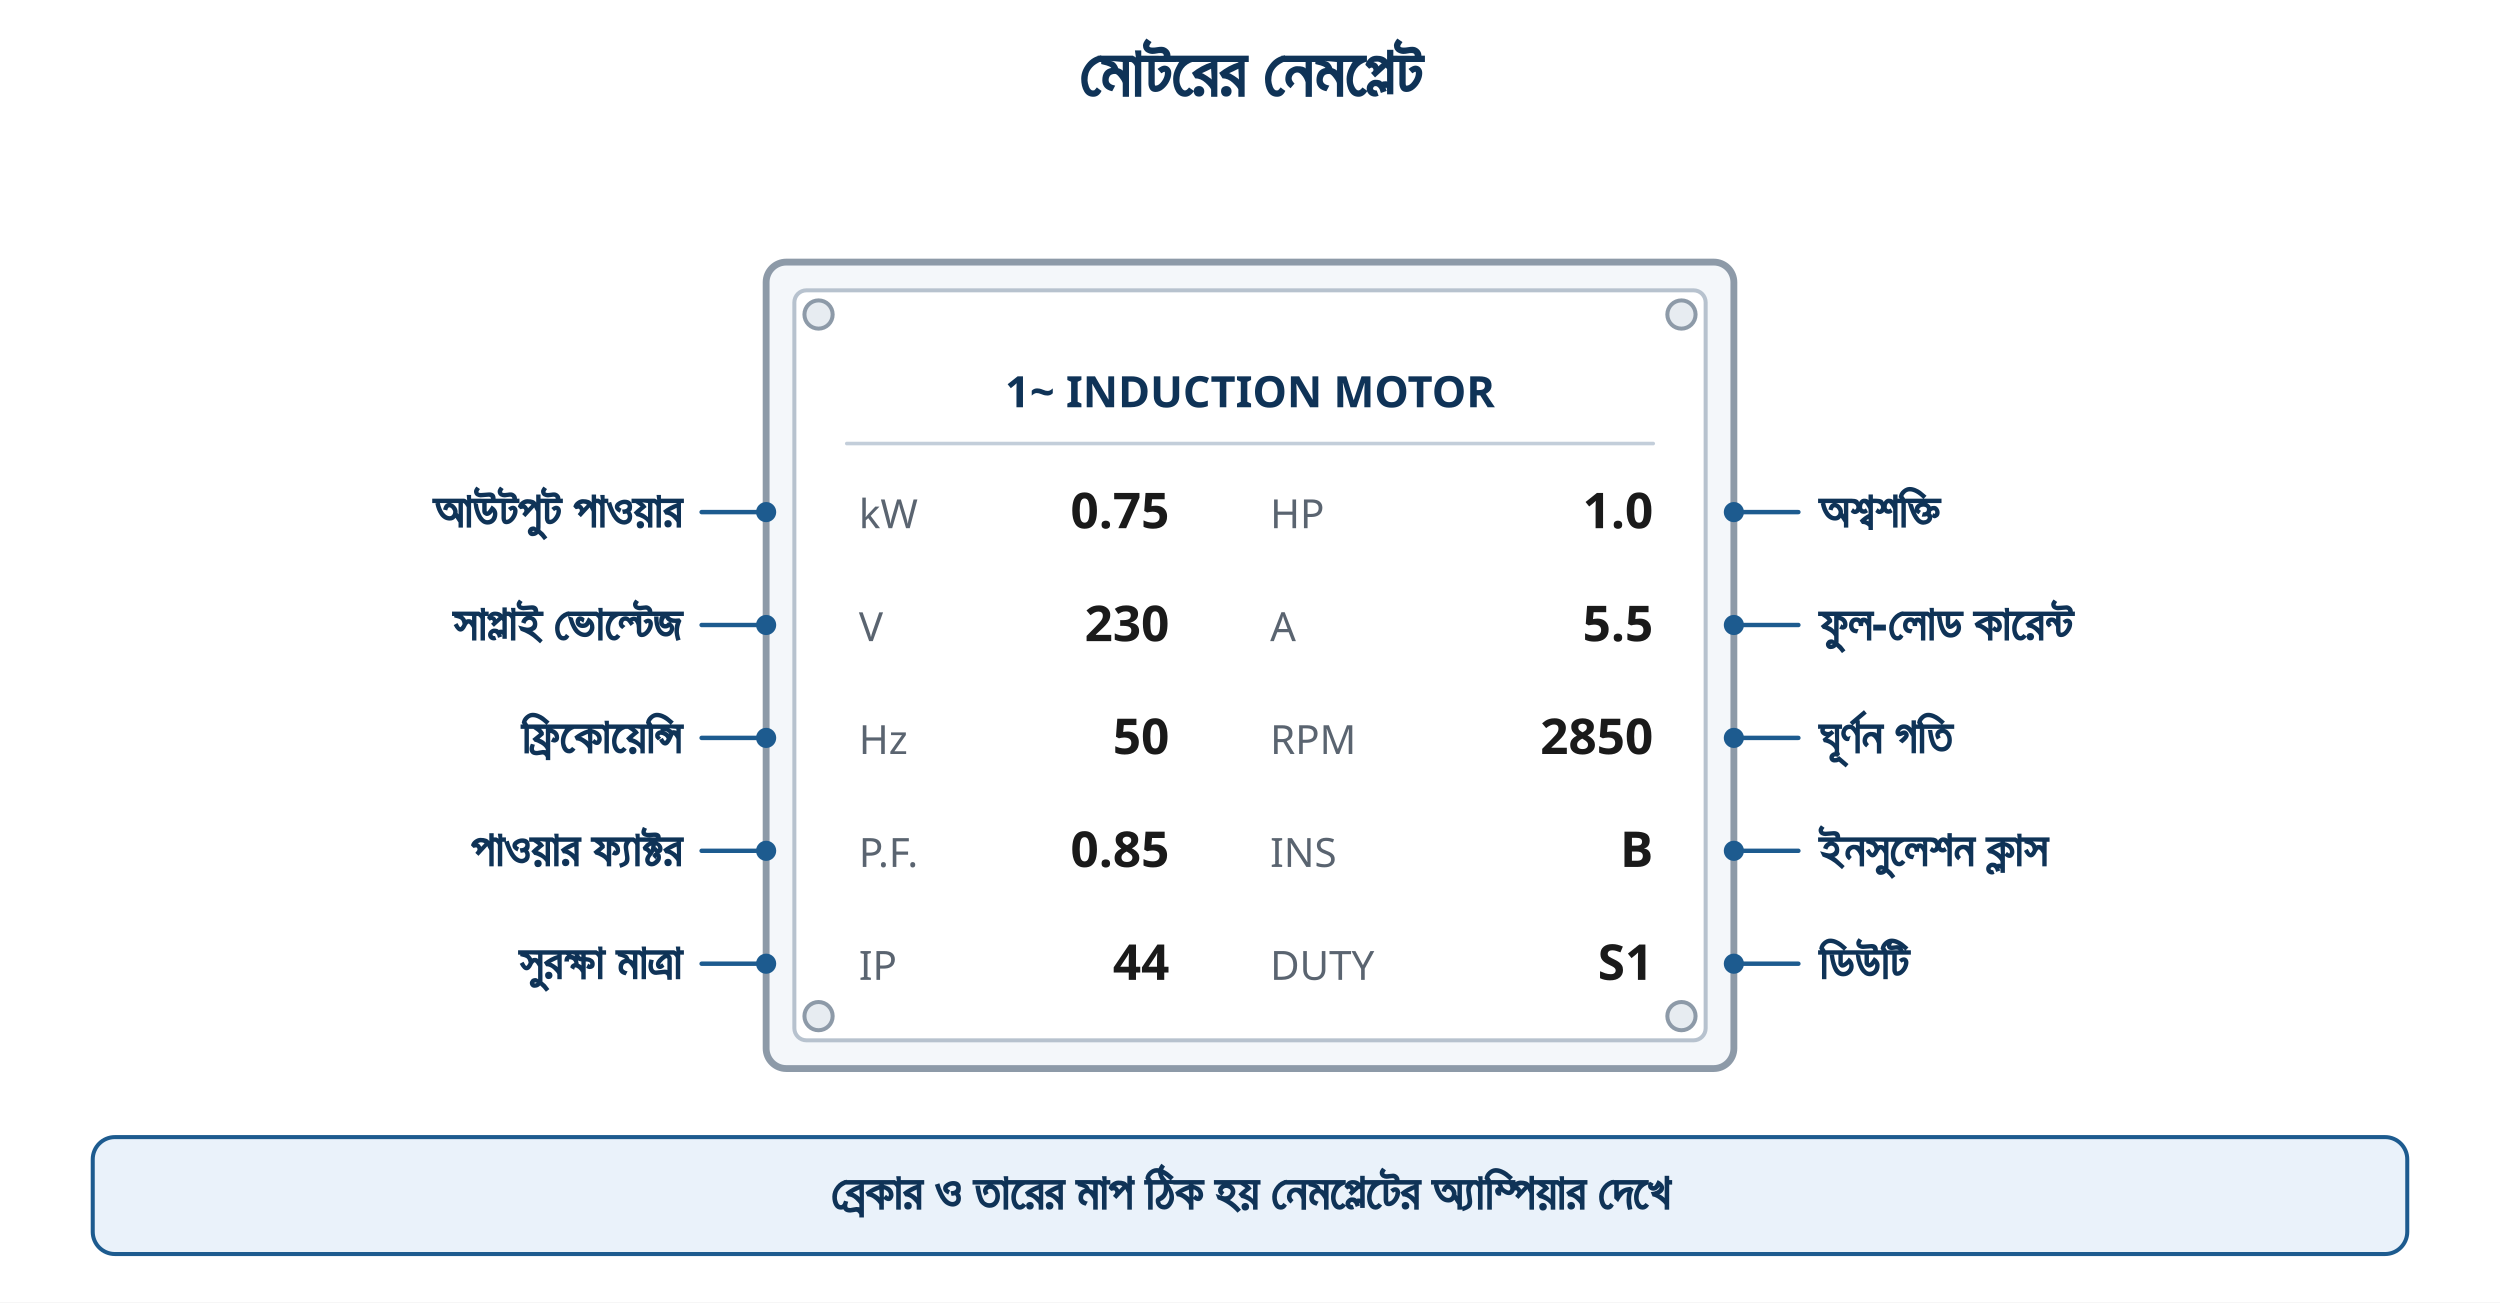
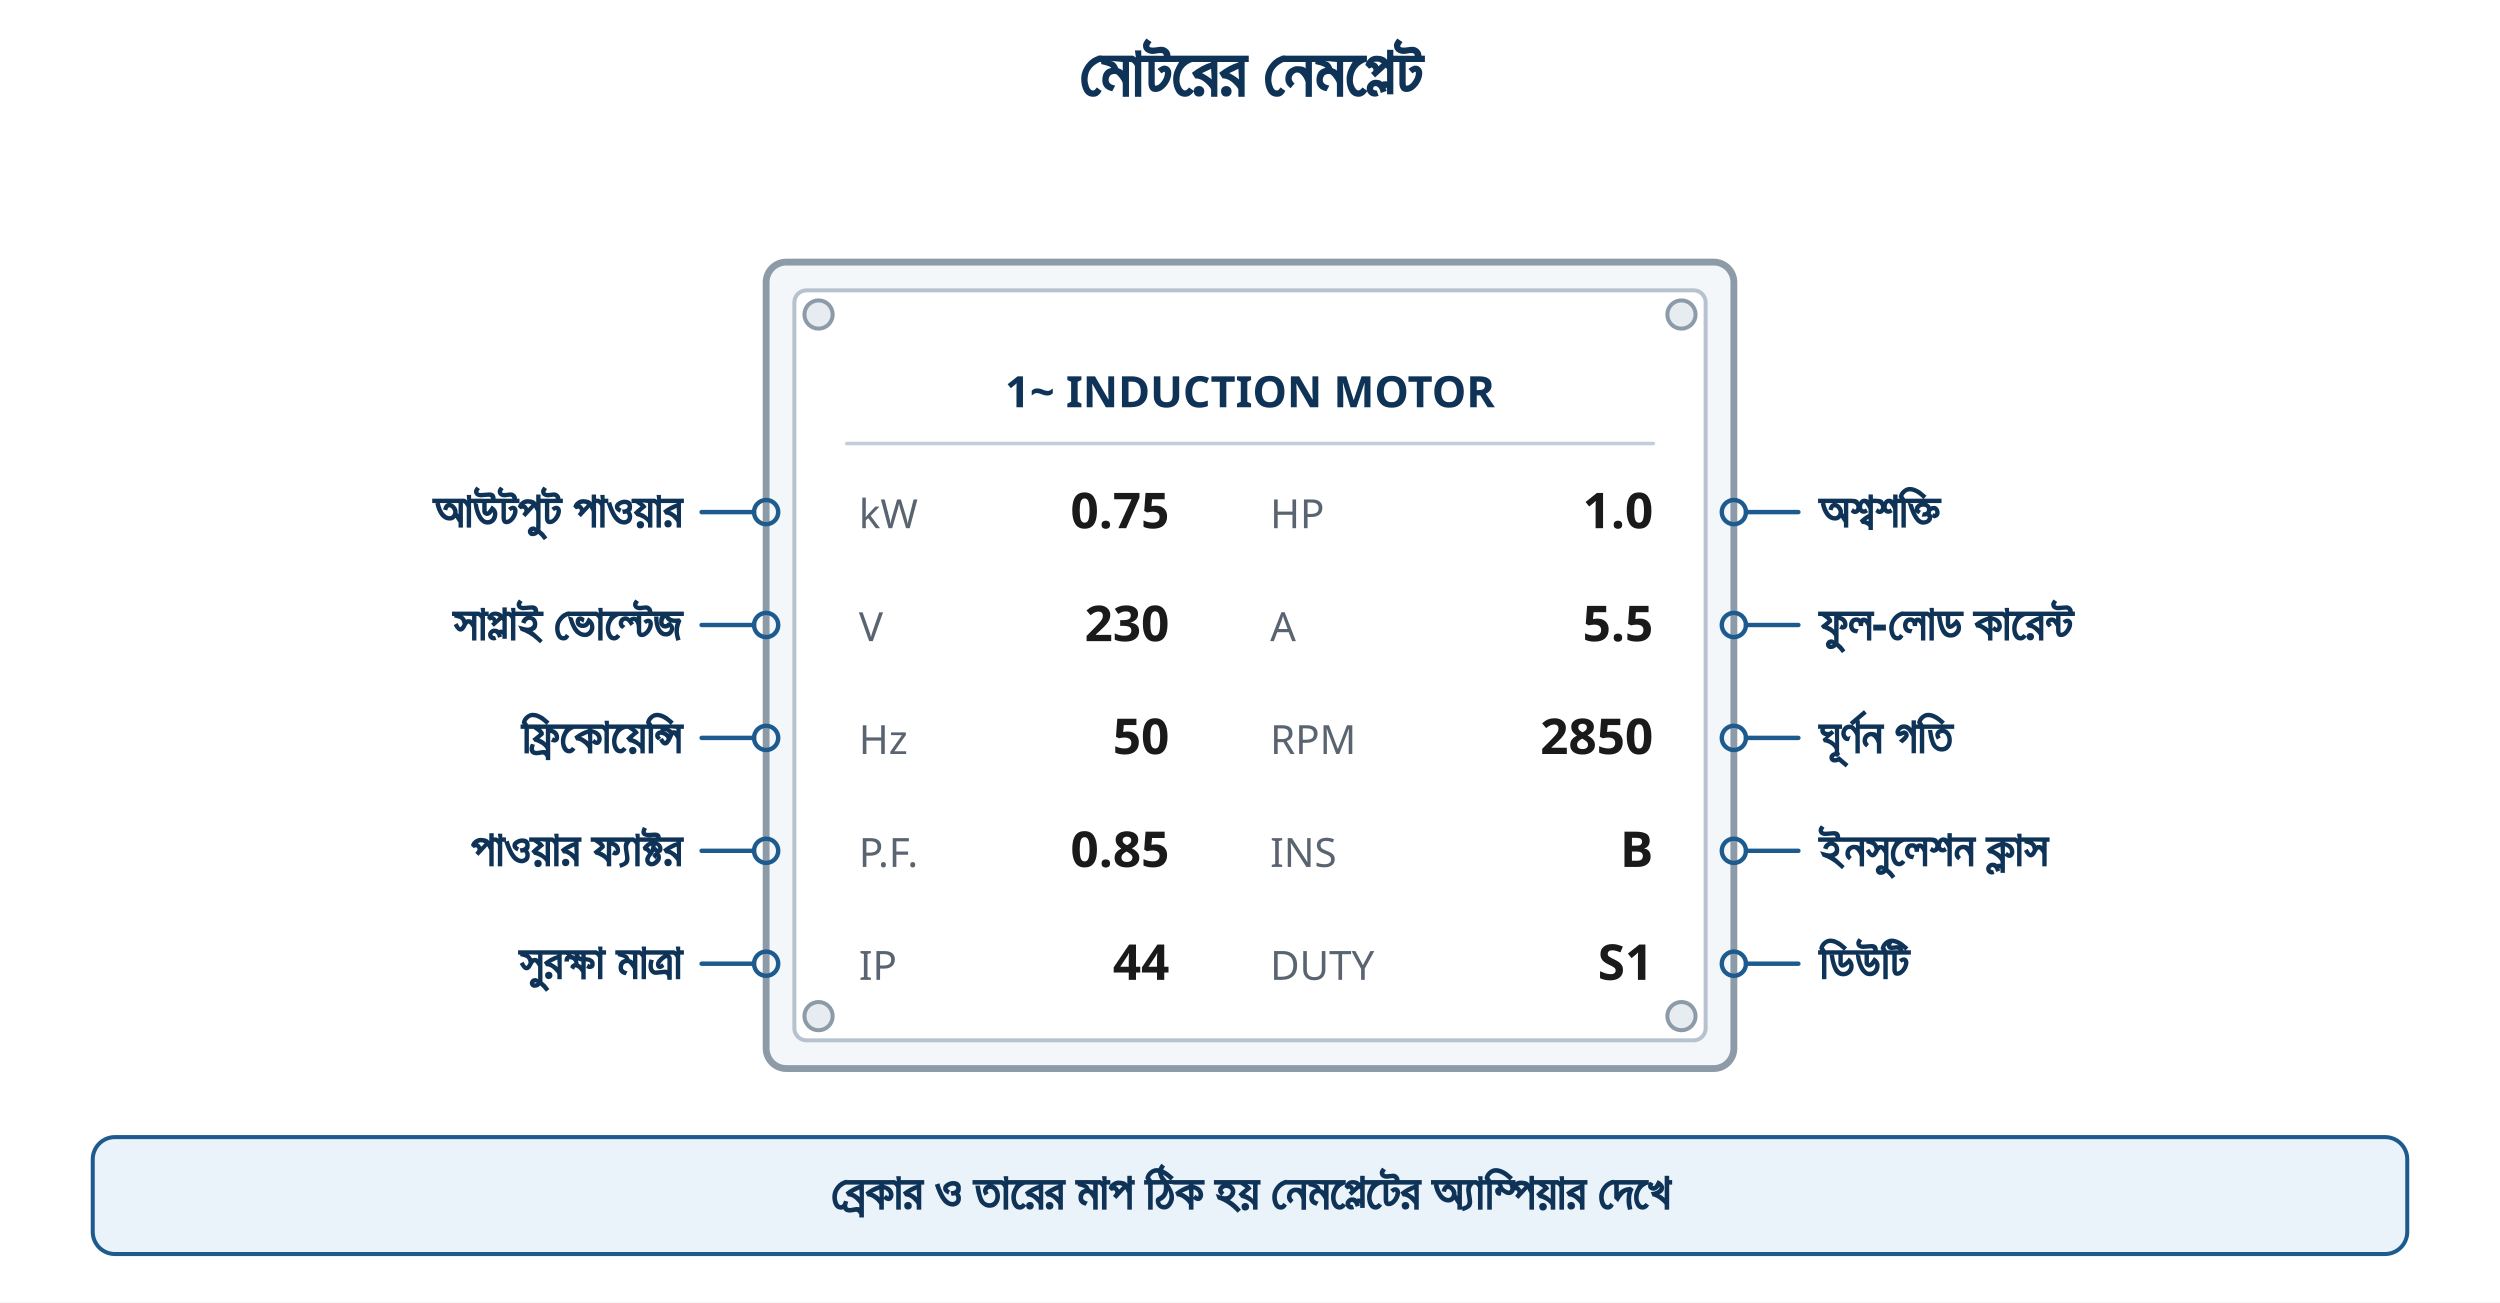
<svg xmlns="http://www.w3.org/2000/svg" width="1240" height="646" viewBox="0 0 1240 646">
  <rect width="1240" height="646" fill="#FFFFFF" />
  <text x="620.0" y="48.0" font-family="Kalpurush" font-size="34" font-weight="700" fill="#0F3357" text-anchor="middle">মোটরের নেমপ্লেট</text>
  <rect x="380.0" y="130.0" width="480.0" height="400.0" rx="10" fill="#F4F7FA" stroke="#8D9AA8" stroke-width="3.4" />
  <rect x="394.0" y="144.0" width="452.0" height="372.0" rx="6" fill="#FFFFFF" stroke="#B7C2CE" stroke-width="2" />
  <circle cx="406.0" cy="156.0" r="7.0" fill="#E7ECF1" stroke="#8D9AA8" stroke-width="2" />
  <circle cx="834.0" cy="156.0" r="7.0" fill="#E7ECF1" stroke="#8D9AA8" stroke-width="2" />
  <circle cx="406.0" cy="504.0" r="7.0" fill="#E7ECF1" stroke="#8D9AA8" stroke-width="2" />
  <circle cx="834.0" cy="504.0" r="7.0" fill="#E7ECF1" stroke="#8D9AA8" stroke-width="2" />
  <text x="620.0" y="202.0" font-family="Kalpurush" font-size="21.5" font-weight="700" fill="#0F3357" text-anchor="middle">1~ INDUCTION MOTOR</text>
  <line x1="420.0" y1="220.0" x2="820.0" y2="220.0" stroke="#C3CEDA" stroke-width="1.8" stroke-linecap="round" />
  <text x="426.0" y="262.0" font-family="Kalpurush" font-size="20" font-weight="400" fill="#5A6470" text-anchor="start">kW</text>
  <text x="580.0" y="262.0" font-family="Kalpurush" font-size="24.5" font-weight="700" fill="#1A1A1A" text-anchor="end">0.75</text>
  <text x="630.0" y="262.0" font-family="Kalpurush" font-size="20" font-weight="400" fill="#5A6470" text-anchor="start">HP</text>
  <text x="820.0" y="262.0" font-family="Kalpurush" font-size="24.5" font-weight="700" fill="#1A1A1A" text-anchor="end">1.0</text>
  <text x="426.0" y="318.0" font-family="Kalpurush" font-size="20" font-weight="400" fill="#5A6470" text-anchor="start">V</text>
  <text x="580.0" y="318.0" font-family="Kalpurush" font-size="24.5" font-weight="700" fill="#1A1A1A" text-anchor="end">230</text>
  <text x="630.0" y="318.0" font-family="Kalpurush" font-size="20" font-weight="400" fill="#5A6470" text-anchor="start">A</text>
  <text x="820.0" y="318.0" font-family="Kalpurush" font-size="24.5" font-weight="700" fill="#1A1A1A" text-anchor="end">5.5</text>
  <text x="426.0" y="374.0" font-family="Kalpurush" font-size="20" font-weight="400" fill="#5A6470" text-anchor="start">Hz</text>
  <text x="580.0" y="374.0" font-family="Kalpurush" font-size="24.5" font-weight="700" fill="#1A1A1A" text-anchor="end">50</text>
  <text x="630.0" y="374.0" font-family="Kalpurush" font-size="20" font-weight="400" fill="#5A6470" text-anchor="start">RPM</text>
  <text x="820.0" y="374.0" font-family="Kalpurush" font-size="24.5" font-weight="700" fill="#1A1A1A" text-anchor="end">2850</text>
  <text x="426.0" y="430.0" font-family="Kalpurush" font-size="20" font-weight="400" fill="#5A6470" text-anchor="start">P.F.</text>
  <text x="580.0" y="430.0" font-family="Kalpurush" font-size="24.5" font-weight="700" fill="#1A1A1A" text-anchor="end">0.85</text>
  <text x="630.0" y="430.0" font-family="Kalpurush" font-size="20" font-weight="400" fill="#5A6470" text-anchor="start">INS</text>
  <text x="820.0" y="430.0" font-family="Kalpurush" font-size="24.5" font-weight="700" fill="#1A1A1A" text-anchor="end">B</text>
  <text x="426.0" y="486.0" font-family="Kalpurush" font-size="20" font-weight="400" fill="#5A6470" text-anchor="start">IP</text>
  <text x="580.0" y="486.0" font-family="Kalpurush" font-size="24.5" font-weight="700" fill="#1A1A1A" text-anchor="end">44</text>
  <text x="630.0" y="486.0" font-family="Kalpurush" font-size="20" font-weight="400" fill="#5A6470" text-anchor="start">DUTY</text>
  <text x="820.0" y="486.0" font-family="Kalpurush" font-size="24.5" font-weight="700" fill="#1A1A1A" text-anchor="end">S1</text>
  <text x="338.0" y="261.7" font-family="Kalpurush" font-size="24" font-weight="700" fill="#0F3357" text-anchor="end">আউটপুট পাওয়ার</text>
-   <path d="M 348.0 254 L 380 254" fill="none" stroke="#1D5B8F" stroke-width="2.2" stroke-linecap="round" stroke-linejoin="round" />
-   <circle cx="380.0" cy="254.0" r="5.0" fill="#1D5B8F" stroke="none" stroke-width="2" />
+   <path d="M 348.0 254 L 374.0 254.0" fill="none" stroke="#1D5B8F" stroke-width="2.2" stroke-linecap="round" stroke-linejoin="round" />
+   <circle cx="380.0" cy="254.0" r="6.0" fill="none" stroke="#1D5B8F" stroke-width="2.2" />
  <text x="338.0" y="317.7" font-family="Kalpurush" font-size="24" font-weight="700" fill="#0F3357" text-anchor="end">সাপ্লাই ভোল্টেজ</text>
-   <path d="M 348.0 310 L 380 310" fill="none" stroke="#1D5B8F" stroke-width="2.2" stroke-linecap="round" stroke-linejoin="round" />
-   <circle cx="380.0" cy="310.0" r="5.0" fill="#1D5B8F" stroke="none" stroke-width="2" />
+   <path d="M 348.0 310 L 374.0 310.0" fill="none" stroke="#1D5B8F" stroke-width="2.2" stroke-linecap="round" stroke-linejoin="round" />
+   <circle cx="380.0" cy="310.0" r="6.0" fill="none" stroke="#1D5B8F" stroke-width="2.2" />
  <text x="338.0" y="373.7" font-family="Kalpurush" font-size="24" font-weight="700" fill="#0F3357" text-anchor="end">ফ্রিকোয়েন্সি</text>
-   <path d="M 348.0 366 L 380 366" fill="none" stroke="#1D5B8F" stroke-width="2.2" stroke-linecap="round" stroke-linejoin="round" />
-   <circle cx="380.0" cy="366.0" r="5.0" fill="#1D5B8F" stroke="none" stroke-width="2" />
+   <path d="M 348.0 366 L 374.0 366.0" fill="none" stroke="#1D5B8F" stroke-width="2.2" stroke-linecap="round" stroke-linejoin="round" />
+   <circle cx="380.0" cy="366.0" r="6.0" fill="none" stroke="#1D5B8F" stroke-width="2.2" />
  <text x="338.0" y="429.7" font-family="Kalpurush" font-size="24" font-weight="700" fill="#0F3357" text-anchor="end">পাওয়ার ফ্যাক্টর</text>
-   <path d="M 348.0 422 L 380 422" fill="none" stroke="#1D5B8F" stroke-width="2.2" stroke-linecap="round" stroke-linejoin="round" />
-   <circle cx="380.0" cy="422.0" r="5.0" fill="#1D5B8F" stroke="none" stroke-width="2" />
+   <path d="M 348.0 422 L 374.0 422.0" fill="none" stroke="#1D5B8F" stroke-width="2.2" stroke-linecap="round" stroke-linejoin="round" />
+   <circle cx="380.0" cy="422.0" r="6.0" fill="none" stroke="#1D5B8F" stroke-width="2.2" />
  <text x="338.0" y="485.7" font-family="Kalpurush" font-size="24" font-weight="700" fill="#0F3357" text-anchor="end">সুরক্ষা মাত্রা</text>
-   <path d="M 348.0 478 L 380 478" fill="none" stroke="#1D5B8F" stroke-width="2.2" stroke-linecap="round" stroke-linejoin="round" />
-   <circle cx="380.0" cy="478.0" r="5.0" fill="#1D5B8F" stroke="none" stroke-width="2" />
+   <path d="M 348.0 478 L 374.0 478.0" fill="none" stroke="#1D5B8F" stroke-width="2.2" stroke-linecap="round" stroke-linejoin="round" />
+   <circle cx="380.0" cy="478.0" r="6.0" fill="none" stroke="#1D5B8F" stroke-width="2.2" />
  <text x="902.0" y="261.7" font-family="Kalpurush" font-size="24" font-weight="700" fill="#0F3357" text-anchor="start">অশ্বশক্তি</text>
-   <path d="M 892 254 L 860 254" fill="none" stroke="#1D5B8F" stroke-width="2.2" stroke-linecap="round" stroke-linejoin="round" />
-   <circle cx="860.0" cy="254.0" r="5.0" fill="#1D5B8F" stroke="none" stroke-width="2" />
+   <path d="M 892 254 L 866.0 254.0" fill="none" stroke="#1D5B8F" stroke-width="2.2" stroke-linecap="round" stroke-linejoin="round" />
+   <circle cx="860.0" cy="254.0" r="6.0" fill="none" stroke="#1D5B8F" stroke-width="2.2" />
  <text x="902.0" y="317.7" font-family="Kalpurush" font-size="24" font-weight="700" fill="#0F3357" text-anchor="start">ফুল-লোড কারেন্ট</text>
-   <path d="M 892 310 L 860 310" fill="none" stroke="#1D5B8F" stroke-width="2.2" stroke-linecap="round" stroke-linejoin="round" />
-   <circle cx="860.0" cy="310.0" r="5.0" fill="#1D5B8F" stroke="none" stroke-width="2" />
+   <path d="M 892 310 L 866.0 310.0" fill="none" stroke="#1D5B8F" stroke-width="2.2" stroke-linecap="round" stroke-linejoin="round" />
+   <circle cx="860.0" cy="310.0" r="6.0" fill="none" stroke="#1D5B8F" stroke-width="2.2" />
  <text x="902.0" y="373.7" font-family="Kalpurush" font-size="24" font-weight="700" fill="#0F3357" text-anchor="start">ঘূর্ণন গতি</text>
-   <path d="M 892 366 L 860 366" fill="none" stroke="#1D5B8F" stroke-width="2.2" stroke-linecap="round" stroke-linejoin="round" />
-   <circle cx="860.0" cy="366.0" r="5.0" fill="#1D5B8F" stroke="none" stroke-width="2" />
+   <path d="M 892 366 L 866.0 366.0" fill="none" stroke="#1D5B8F" stroke-width="2.2" stroke-linecap="round" stroke-linejoin="round" />
+   <circle cx="860.0" cy="366.0" r="6.0" fill="none" stroke="#1D5B8F" stroke-width="2.2" />
  <text x="902.0" y="429.7" font-family="Kalpurush" font-size="24" font-weight="700" fill="#0F3357" text-anchor="start">ইনসুলেশন ক্লাস</text>
-   <path d="M 892 422 L 860 422" fill="none" stroke="#1D5B8F" stroke-width="2.2" stroke-linecap="round" stroke-linejoin="round" />
-   <circle cx="860.0" cy="422.0" r="5.0" fill="#1D5B8F" stroke="none" stroke-width="2" />
+   <path d="M 892 422 L 866.0 422.0" fill="none" stroke="#1D5B8F" stroke-width="2.2" stroke-linecap="round" stroke-linejoin="round" />
+   <circle cx="860.0" cy="422.0" r="6.0" fill="none" stroke="#1D5B8F" stroke-width="2.2" />
  <text x="902.0" y="485.7" font-family="Kalpurush" font-size="24" font-weight="700" fill="#0F3357" text-anchor="start">ডিউটি</text>
-   <path d="M 892 478 L 860 478" fill="none" stroke="#1D5B8F" stroke-width="2.2" stroke-linecap="round" stroke-linejoin="round" />
-   <circle cx="860.0" cy="478.0" r="5.0" fill="#1D5B8F" stroke="none" stroke-width="2" />
+   <path d="M 892 478 L 866.0 478.0" fill="none" stroke="#1D5B8F" stroke-width="2.2" stroke-linecap="round" stroke-linejoin="round" />
+   <circle cx="860.0" cy="478.0" r="6.0" fill="none" stroke="#1D5B8F" stroke-width="2.2" />
  <rect x="46.0" y="564.0" width="1148.0" height="58.0" rx="11" fill="#EAF2FA" stroke="#1D5B8F" stroke-width="2" />
  <text x="620.0" y="600.0" font-family="Kalpurush" font-size="24.5" font-weight="700" fill="#0F3357" text-anchor="middle">ব্রেকার ও তারের মাপ ঠিক হয় নেমপ্লেটের অ্যাম্পিয়ার দেখে</text>
</svg>
